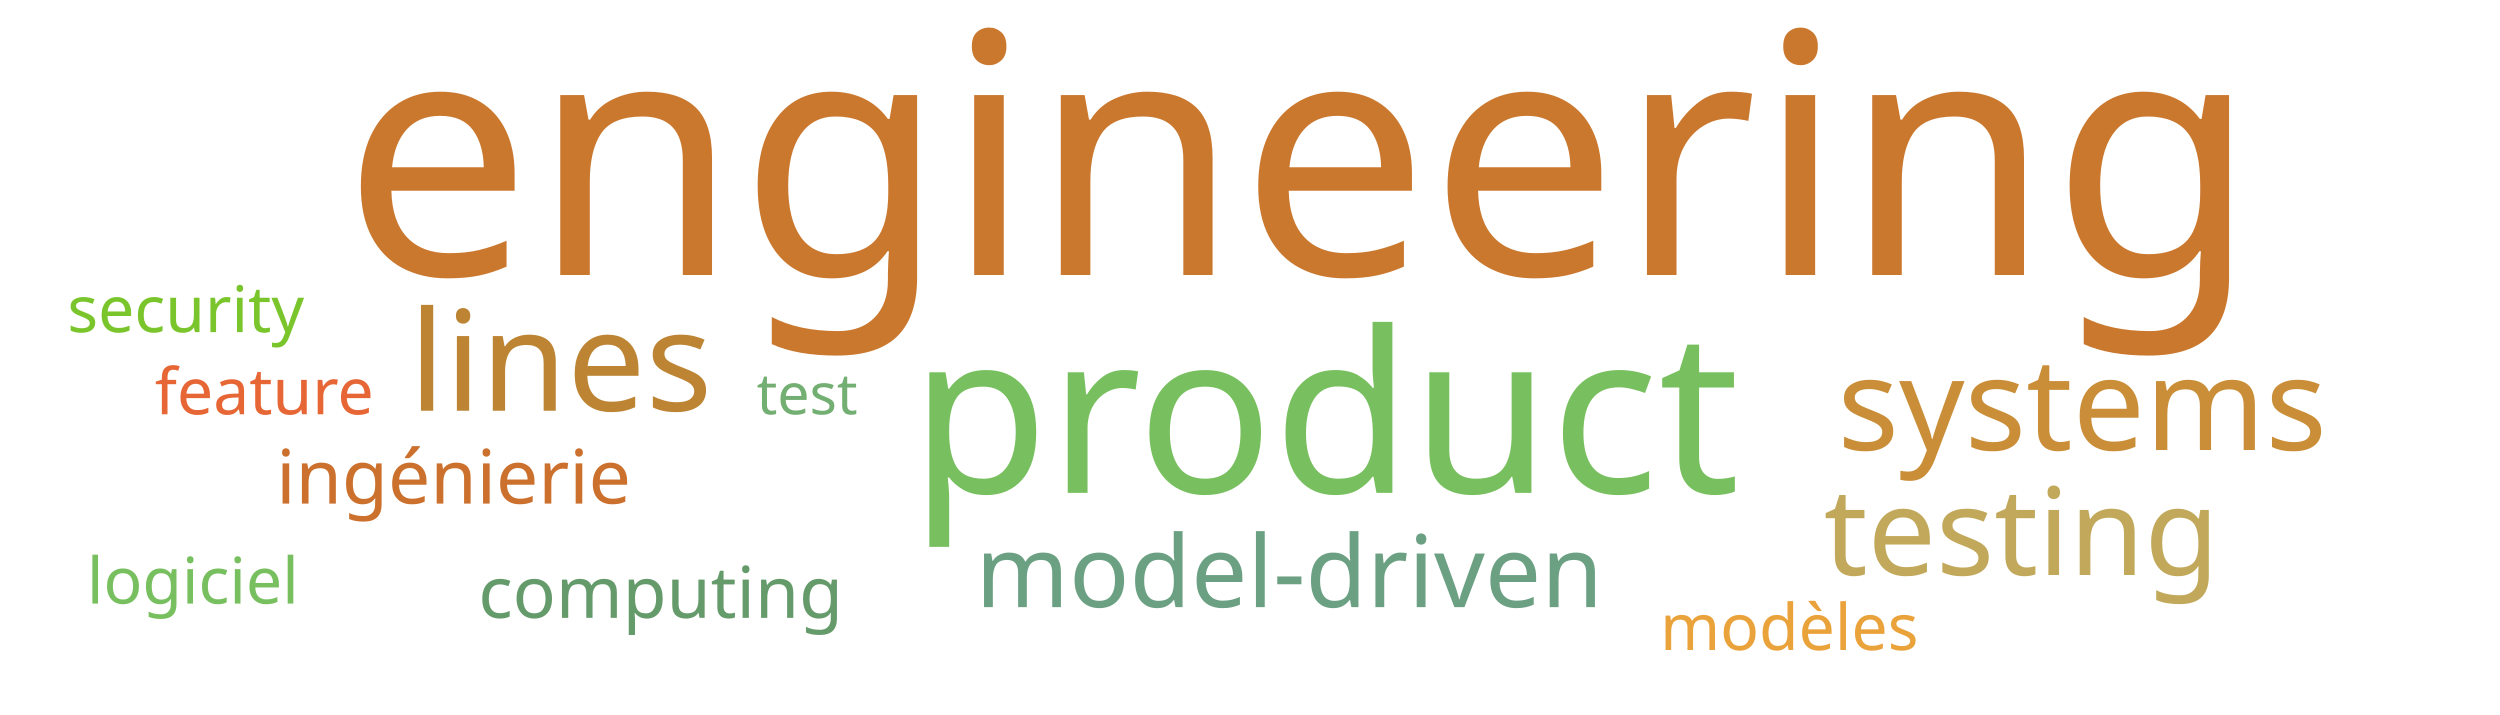
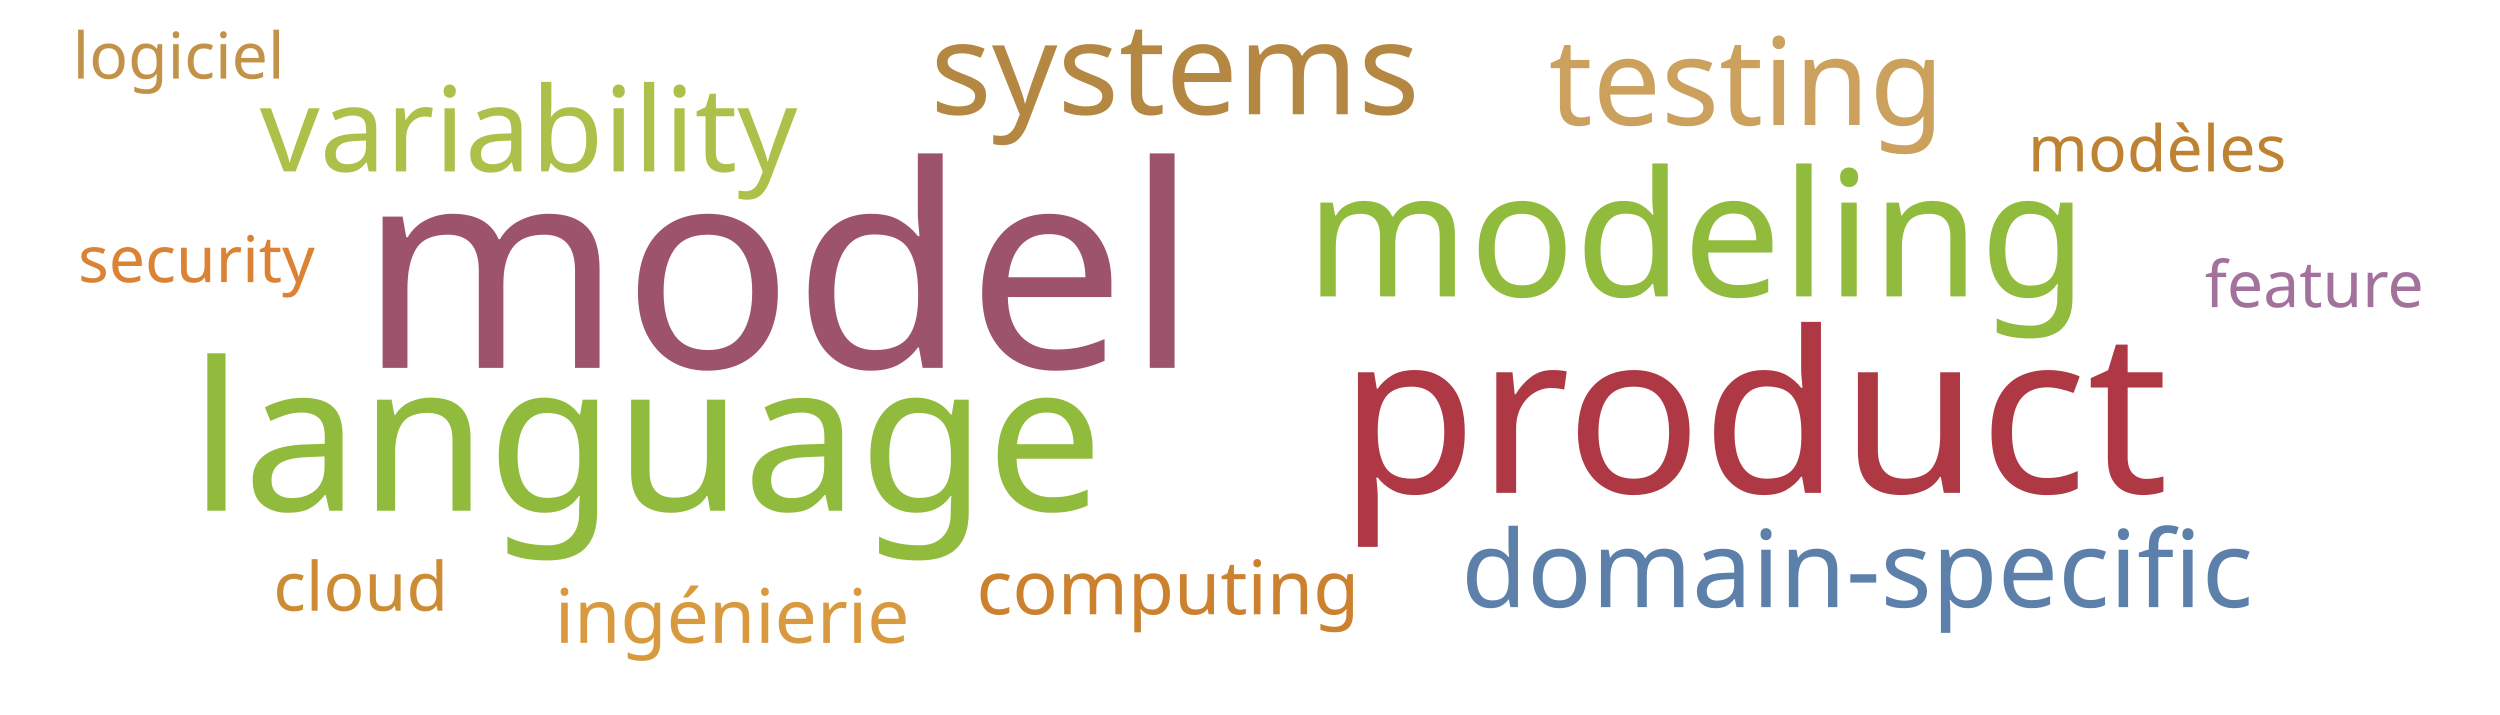
<svg xmlns="http://www.w3.org/2000/svg" width="700" height="200">
  <g transform="translate(350, 100)">
-     <text text-anchor="middle" style="font-family: Impact; font-size: 94px; fill: #cb782f" transform="translate(14,-23)rotate(0)">engineering</text>
-     <text text-anchor="middle" style="font-family: Impact; font-size: 63px; fill: #78c05f" transform="translate(21,38)rotate(0)">product</text>
-     <text text-anchor="middle" style="font-family: Impact; font-size: 39px; fill: #bc8433" transform="translate(-193,15)rotate(0)">lines</text>
-     <text text-anchor="middle" style="font-family: Impact; font-size: 36px; fill: #ca8e38" transform="translate(233,26)rotate(0)">systems</text>
-     <text text-anchor="middle" style="font-family: Impact; font-size: 34px; fill: #c1a85a" transform="translate(216,61)rotate(0)">testing</text>
-     <text text-anchor="middle" style="font-family: Impact; font-size: 28px; fill: #6ba083" transform="translate(11,70)rotate(0)">model-driven</text>
-     <text text-anchor="middle" style="font-family: Impact; font-size: 21px; fill: #cb702d" transform="translate(-223,41)rotate(0)">ingénierie</text>
-     <text text-anchor="middle" style="font-family: Impact; font-size: 20px; fill: #659b6b" transform="translate(-165,73)rotate(0)">computing</text>
-     <text text-anchor="middle" style="font-family: Impact; font-size: 18px; fill: #e76635" transform="translate(-276,16)rotate(0)">feature</text>
-     <text text-anchor="middle" style="font-family: Impact; font-size: 18px; fill: #7ac52c" transform="translate(-298,-7)rotate(0)">security</text>
-     <text text-anchor="middle" style="font-family: Impact; font-size: 18px; fill: #78c05f" transform="translate(-296,69)rotate(0)">logiciel</text>
-     <text text-anchor="middle" style="font-family: Impact; font-size: 18px; fill: #eaa23b" transform="translate(151,82)rotate(0)">modèles</text>
-     <text text-anchor="middle" style="font-family: Impact; font-size: 16px; fill: #73ae72" transform="translate(-124,16)rotate(0)">test</text>
+     <text text-anchor="middle" style="font-family: Impact; font-size: 79px; fill: #9d536c" transform="translate(-132,3)rotate(0)">model</text>
+     <text text-anchor="middle" style="font-family: Impact; font-size: 63px; fill: #af3845" transform="translate(141,38)rotate(0)">product</text>
+     <text text-anchor="middle" style="font-family: Impact; font-size: 58px; fill: #91bb3c" transform="translate(-169,43)rotate(0)">language</text>
+     <text text-anchor="middle" style="font-family: Impact; font-size: 49px; fill: #91bb3c" transform="translate(125,-17)rotate(0)">modeling</text>
+     <text text-anchor="middle" style="font-family: Impact; font-size: 36px; fill: #b48742" transform="translate(-21,-68)rotate(0)">systems</text>
+     <text text-anchor="middle" style="font-family: Impact; font-size: 34px; fill: #cba15d" transform="translate(139,-65)rotate(0)">testing</text>
+     <text text-anchor="middle" style="font-family: Impact; font-size: 33px; fill: #adc14a" transform="translate(-202,-52)rotate(0)">variability</text>
+     <text text-anchor="middle" style="font-family: Impact; font-size: 30px; fill: #5c80aa" transform="translate(170,70)rotate(0)">domain-specific</text>
+     <text text-anchor="middle" style="font-family: Impact; font-size: 21px; fill: #cc812f" transform="translate(-23,72)rotate(0)">computing</text>
+     <text text-anchor="middle" style="font-family: Impact; font-size: 21px; fill: #d8993f" transform="translate(-145,80)rotate(0)">ingénierie</text>
+     <text text-anchor="middle" style="font-family: Impact; font-size: 19px; fill: #cc8c34" transform="translate(-249,71)rotate(0)">cloud</text>
+     <text text-anchor="middle" style="font-family: Impact; font-size: 18px; fill: #a2729c" transform="translate(298,-14)rotate(0)">feature</text>
+     <text text-anchor="middle" style="font-family: Impact; font-size: 18px; fill: #da8335" transform="translate(-295,-21)rotate(0)">security</text>
+     <text text-anchor="middle" style="font-family: Impact; font-size: 18px; fill: #c39249" transform="translate(-300,-78)rotate(0)">logiciel</text>
+     <text text-anchor="middle" style="font-family: Impact; font-size: 18px; fill: #bd8332" transform="translate(254,-52)rotate(0)">modèles</text>
  </g>
</svg>
